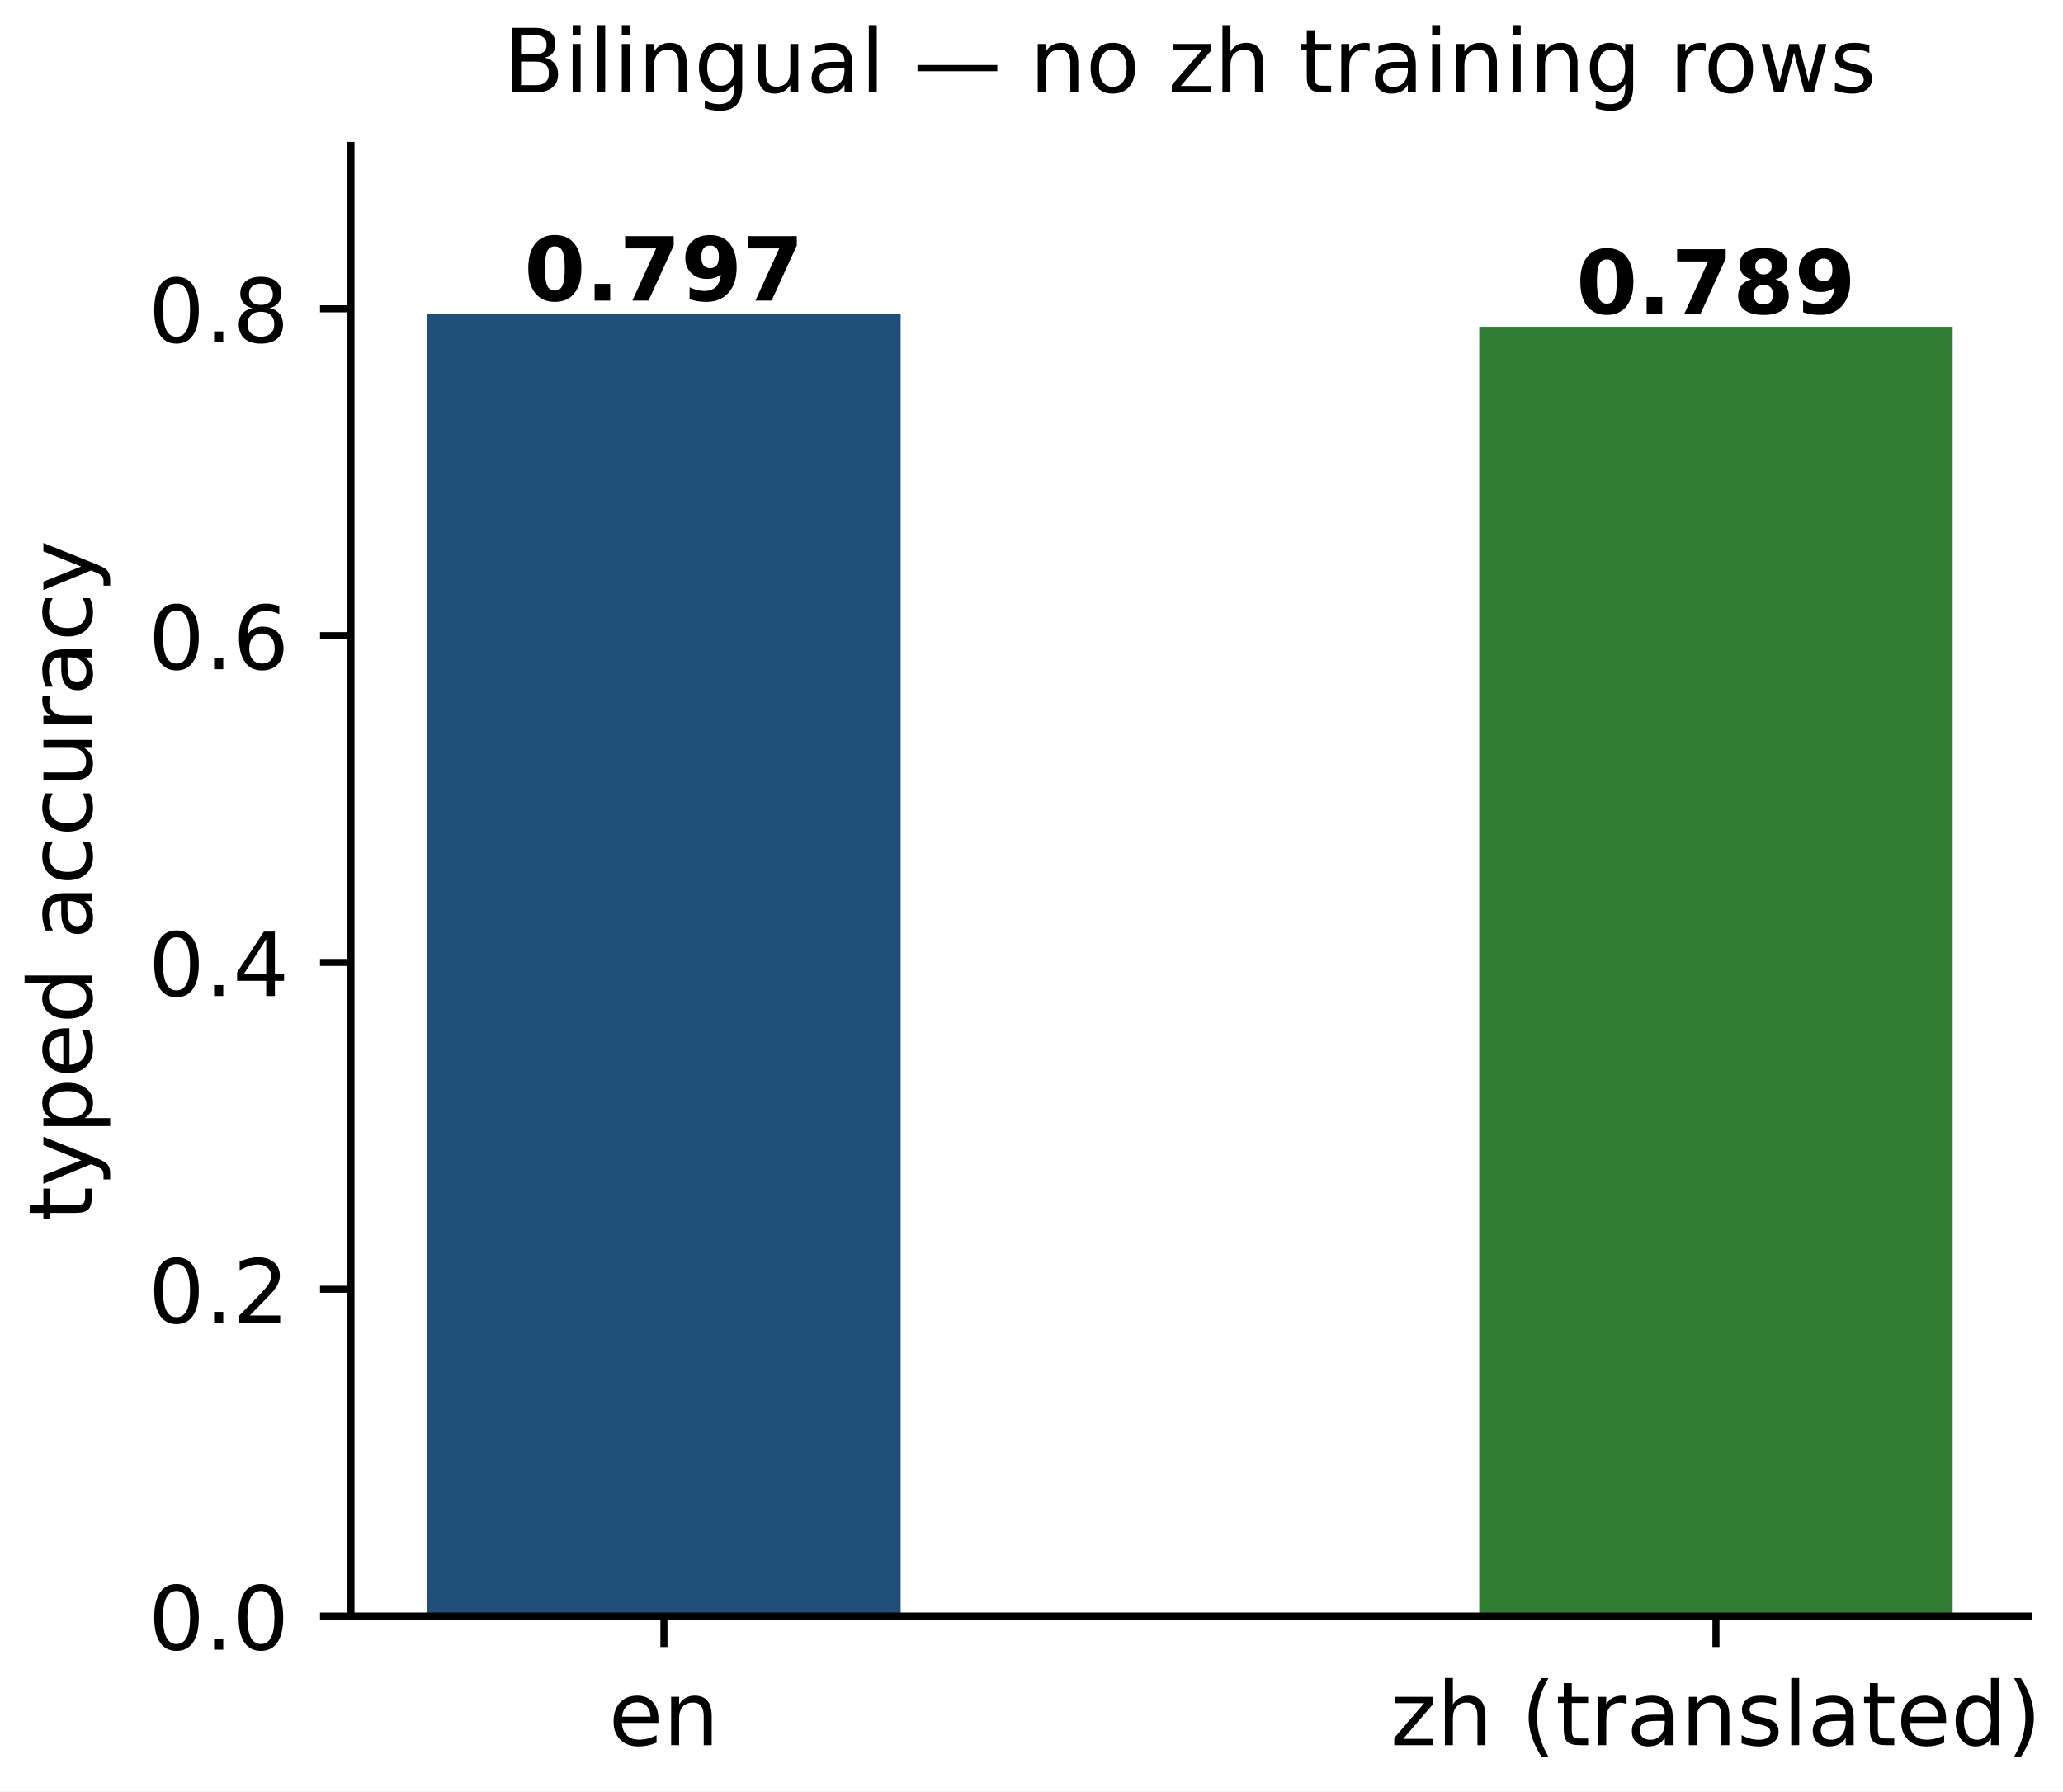
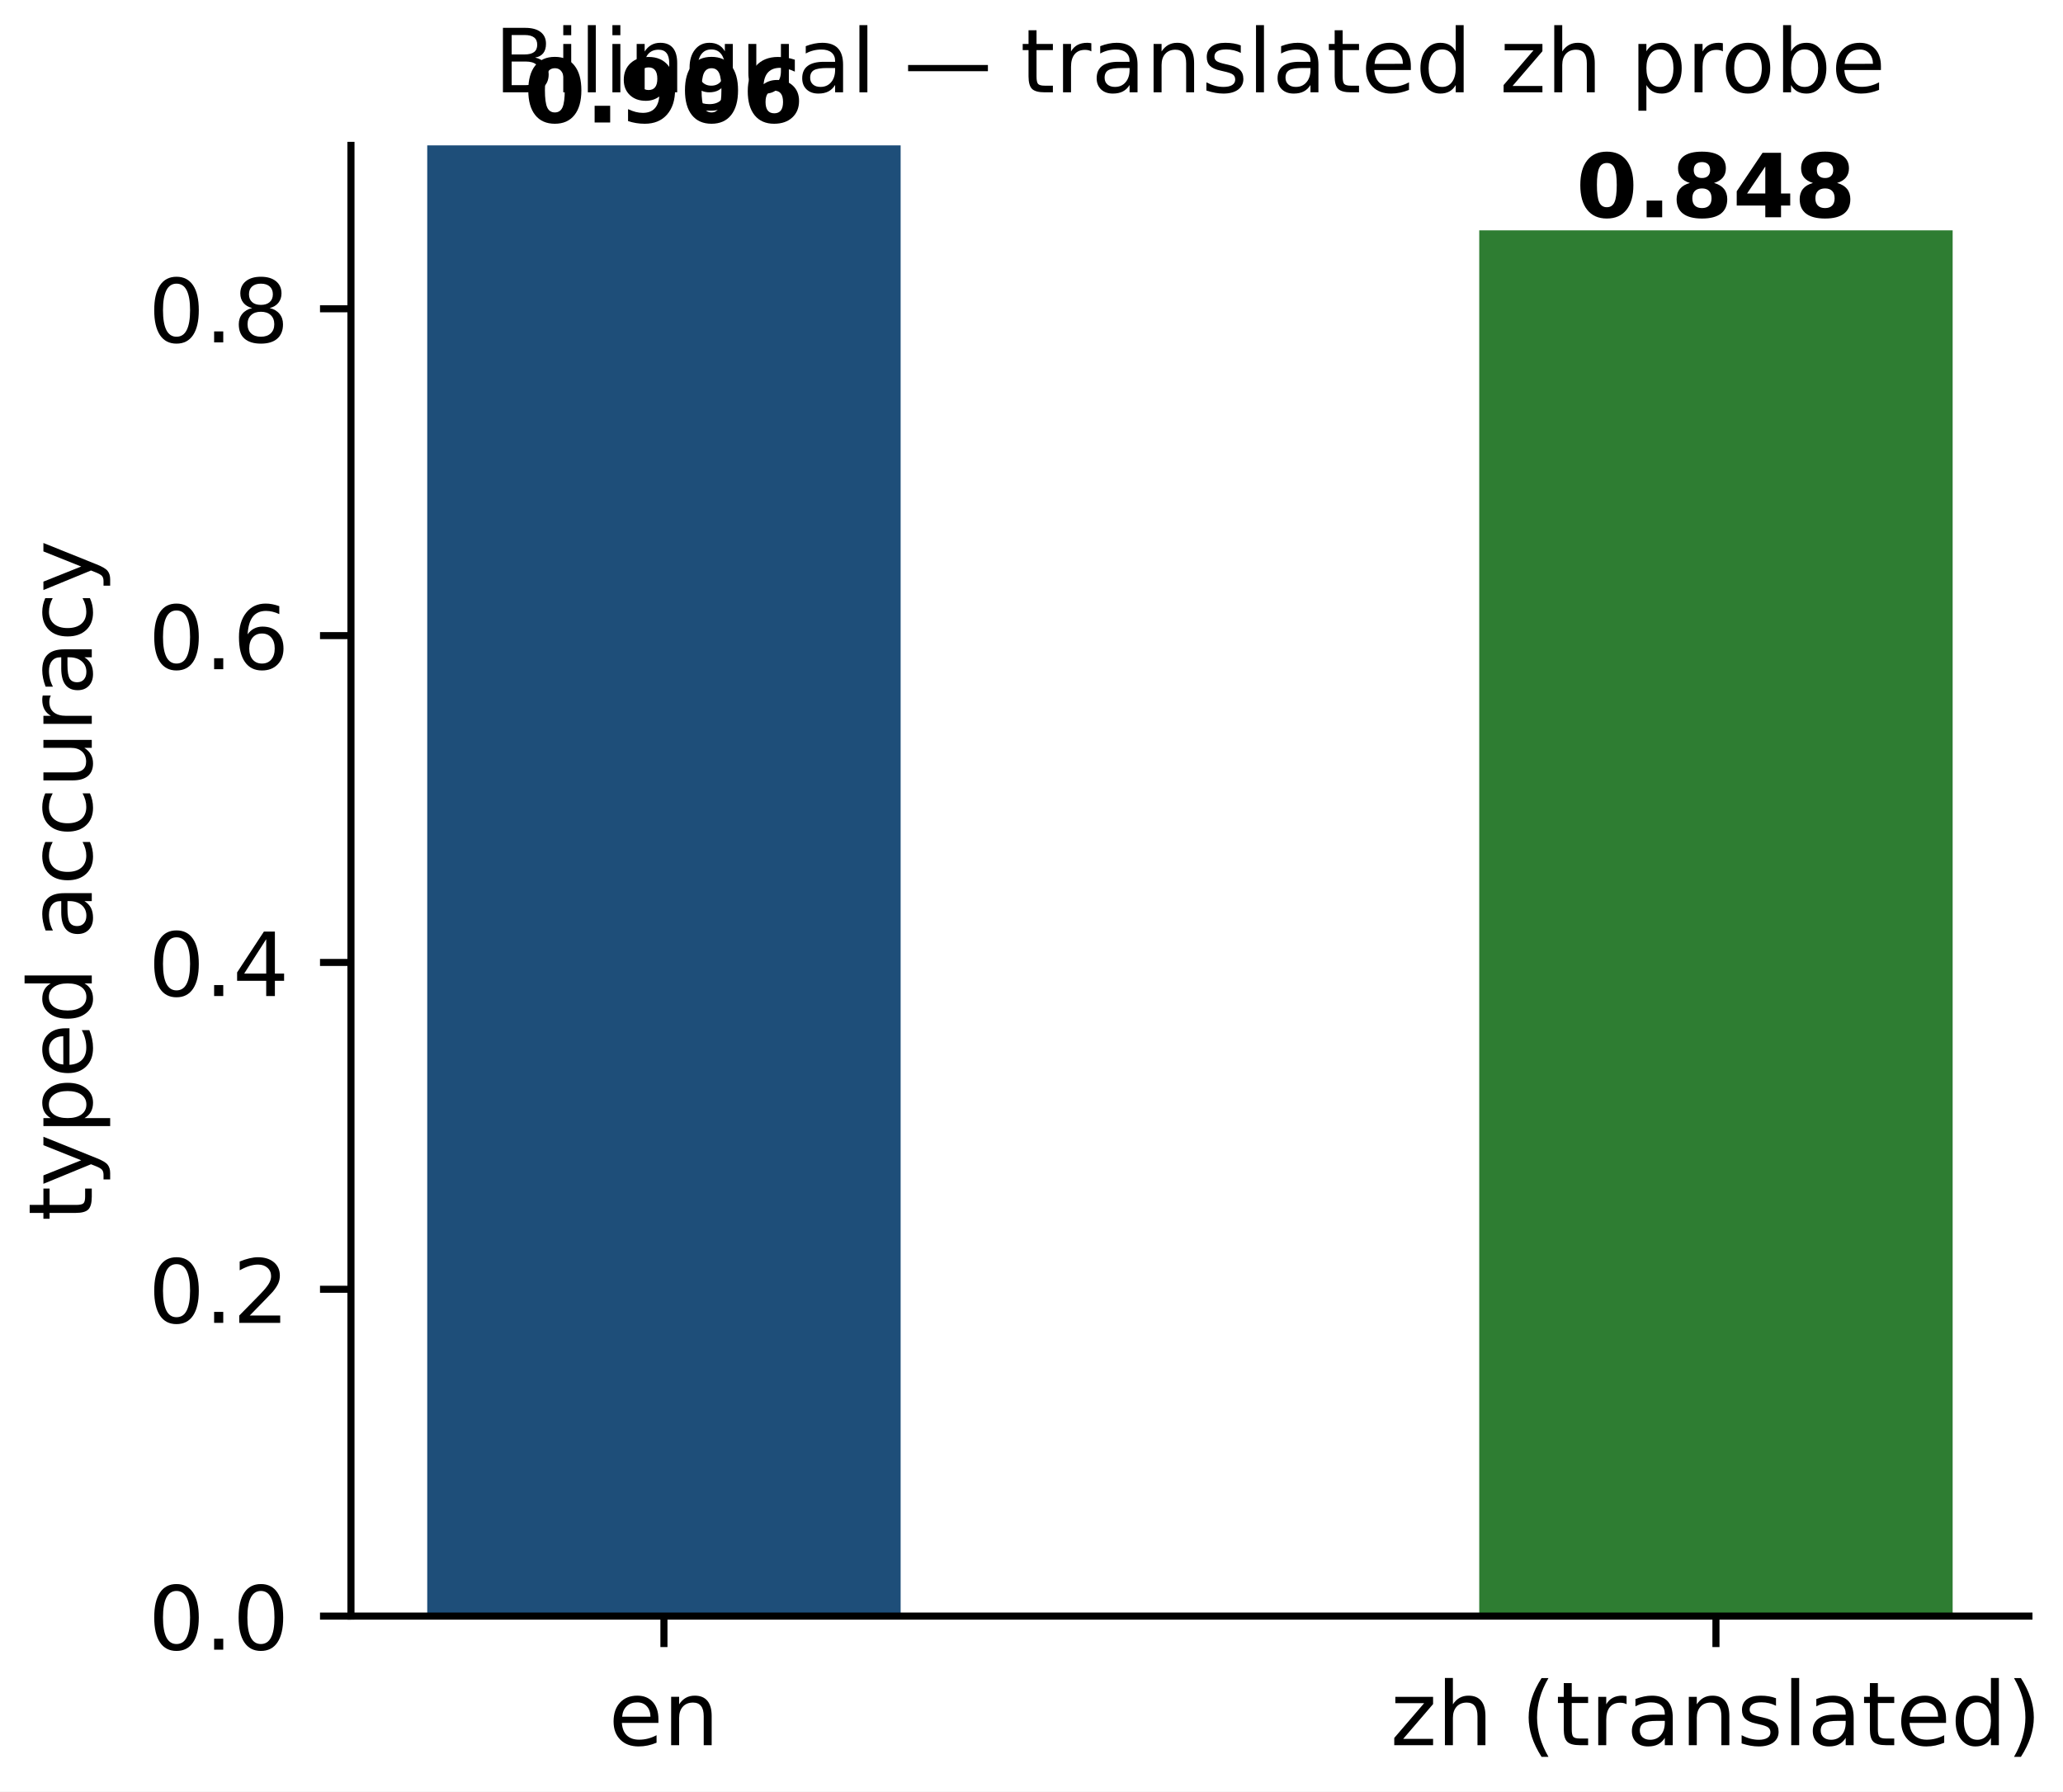
<svg xmlns="http://www.w3.org/2000/svg" xmlns:xlink="http://www.w3.org/1999/xlink" width="233.256pt" height="202.602pt" viewBox="0 0 233.256 202.602" version="1.1">
  <defs>
    <style type="text/css">*{stroke-linejoin: round; stroke-linecap: butt}</style>
  </defs>
  <g id="figure_1">
    <g id="patch_1">
      <path d="M 0 202.602  L 233.256 202.602  L 233.256 0  L 0 0  z " style="fill: #ffffff" />
    </g>
    <g id="axes_1">
      <g id="patch_2">
        <path d="M 39.682 182.76  L 229.402 182.76  L 229.402 16.44  L 39.682 16.44  z " style="fill: #ffffff" />
      </g>
      <g id="patch_3">
-         <path d="M 48.306 182.76  L 101.832 182.76  L 101.832 35.474  L 48.306 35.474  z " clip-path="url(#pb8503cced7)" style="fill: #1e4e79" />
+         <path d="M 48.306 182.76  L 101.832 182.76  L 101.832 15.331  L 48.306 15.331  z " clip-path="url(#pd6eaa322d5)" style="fill: #1e4e79" />
      </g>
      <g id="patch_4">
-         <path d="M 167.253 182.76  L 220.779 182.76  L 220.779 36.953  L 167.253 36.953  z " clip-path="url(#pb8503cced7)" style="fill: #2e7d32" />
+         <path d="M 167.253 182.76  L 220.779 182.76  L 220.779 26.05  L 167.253 26.05  z " clip-path="url(#pd6eaa322d5)" style="fill: #2e7d32" />
      </g>
      <g id="matplotlib.axis_1">
        <g id="xtick_1">
          <g id="line2d_1">
            <defs>
-               <path id="m93688945ed" d="M 0 0  L 0 3.5  " style="stroke: #000000; stroke-width: 0.8" />
+               <path id="md79e4ea0fd" d="M 0 0  L 0 3.5  " style="stroke: #000000; stroke-width: 0.8" />
            </defs>
            <g>
-               <use xlink:href="#m93688945ed" x="75.069" y="182.76" style="stroke: #000000; stroke-width: 0.8" />
+               <use xlink:href="#md79e4ea0fd" x="75.069" y="182.76" style="stroke: #000000; stroke-width: 0.8" />
            </g>
          </g>
          <g id="text_1">
            <g transform="translate(68.82368 197.3577) scale(0.1 -0.1)">
              <defs>
                <path id="DejaVuSans-48" d="M 3597 1894  L 3597 1613  L 953 1613  Q 991 1019 1311 708  Q 1631 397 2203 397  Q 2534 397 2845 478  Q 3156 559 3463 722  L 3463 178  Q 3153 47 2828 -22  Q 2503 -91 2169 -91  Q 1331 -91 842 396  Q 353 884 353 1716  Q 353 2575 817 3079  Q 1281 3584 2069 3584  Q 2775 3584 3186 3129  Q 3597 2675 3597 1894  z M 3022 2063  Q 3016 2534 2758 2815  Q 2500 3097 2075 3097  Q 1594 3097 1305 2825  Q 1016 2553 972 2059  L 3022 2063  z " transform="scale(0.015625)" />
                <path id="DejaVuSans-51" d="M 3513 2113  L 3513 0  L 2938 0  L 2938 2094  Q 2938 2591 2744 2837  Q 2550 3084 2163 3084  Q 1697 3084 1428 2787  Q 1159 2491 1159 1978  L 1159 0  L 581 0  L 581 3500  L 1159 3500  L 1159 2956  Q 1366 3272 1645 3428  Q 1925 3584 2291 3584  Q 2894 3584 3203 3211  Q 3513 2838 3513 2113  z " transform="scale(0.015625)" />
              </defs>
              <use xlink:href="#DejaVuSans-48" />
              <use xlink:href="#DejaVuSans-51" transform="translate(61.53125 0)" />
            </g>
          </g>
        </g>
        <g id="xtick_2">
          <g id="line2d_2">
            <g>
-               <use xlink:href="#m93688945ed" x="194.016" y="182.76" style="stroke: #000000; stroke-width: 0.8" />
+               <use xlink:href="#md79e4ea0fd" x="194.016" y="182.76" style="stroke: #000000; stroke-width: 0.8" />
            </g>
          </g>
          <g id="text_2">
            <g transform="translate(157.2149 197.3584) scale(0.1 -0.1)">
              <defs>
                <path id="DejaVuSans-5d" d="M 353 3500  L 3084 3500  L 3084 2975  L 922 459  L 3084 459  L 3084 0  L 275 0  L 275 525  L 2438 3041  L 353 3041  L 353 3500  z " transform="scale(0.015625)" />
                <path id="DejaVuSans-4b" d="M 3513 2113  L 3513 0  L 2938 0  L 2938 2094  Q 2938 2591 2744 2837  Q 2550 3084 2163 3084  Q 1697 3084 1428 2787  Q 1159 2491 1159 1978  L 1159 0  L 581 0  L 581 4863  L 1159 4863  L 1159 2956  Q 1366 3272 1645 3428  Q 1925 3584 2291 3584  Q 2894 3584 3203 3211  Q 3513 2838 3513 2113  z " transform="scale(0.015625)" />
                <path id="DejaVuSans-3" transform="scale(0.015625)" />
                <path id="DejaVuSans-b" d="M 1984 4856  Q 1566 4138 1362 3434  Q 1159 2731 1159 2009  Q 1159 1288 1364 580  Q 1569 -128 1984 -844  L 1484 -844  Q 1016 -109 783 600  Q 550 1309 550 2009  Q 550 2706 781 3412  Q 1013 4119 1484 4856  L 1984 4856  z " transform="scale(0.015625)" />
                <path id="DejaVuSans-57" d="M 1172 4494  L 1172 3500  L 2356 3500  L 2356 3053  L 1172 3053  L 1172 1153  Q 1172 725 1289 603  Q 1406 481 1766 481  L 2356 481  L 2356 0  L 1766 0  Q 1100 0 847 248  Q 594 497 594 1153  L 594 3053  L 172 3053  L 172 3500  L 594 3500  L 594 4494  L 1172 4494  z " transform="scale(0.015625)" />
                <path id="DejaVuSans-55" d="M 2631 2963  Q 2534 3019 2420 3045  Q 2306 3072 2169 3072  Q 1681 3072 1420 2755  Q 1159 2438 1159 1844  L 1159 0  L 581 0  L 581 3500  L 1159 3500  L 1159 2956  Q 1341 3275 1631 3429  Q 1922 3584 2338 3584  Q 2397 3584 2469 3576  Q 2541 3569 2628 3553  L 2631 2963  z " transform="scale(0.015625)" />
                <path id="DejaVuSans-44" d="M 2194 1759  Q 1497 1759 1228 1600  Q 959 1441 959 1056  Q 959 750 1161 570  Q 1363 391 1709 391  Q 2188 391 2477 730  Q 2766 1069 2766 1631  L 2766 1759  L 2194 1759  z M 3341 1997  L 3341 0  L 2766 0  L 2766 531  Q 2569 213 2275 61  Q 1981 -91 1556 -91  Q 1019 -91 701 211  Q 384 513 384 1019  Q 384 1609 779 1909  Q 1175 2209 1959 2209  L 2766 2209  L 2766 2266  Q 2766 2663 2505 2880  Q 2244 3097 1772 3097  Q 1472 3097 1187 3025  Q 903 2953 641 2809  L 641 3341  Q 956 3463 1253 3523  Q 1550 3584 1831 3584  Q 2591 3584 2966 3190  Q 3341 2797 3341 1997  z " transform="scale(0.015625)" />
                <path id="DejaVuSans-56" d="M 2834 3397  L 2834 2853  Q 2591 2978 2328 3040  Q 2066 3103 1784 3103  Q 1356 3103 1142 2972  Q 928 2841 928 2578  Q 928 2378 1081 2264  Q 1234 2150 1697 2047  L 1894 2003  Q 2506 1872 2764 1633  Q 3022 1394 3022 966  Q 3022 478 2636 193  Q 2250 -91 1575 -91  Q 1294 -91 989 -36  Q 684 19 347 128  L 347 722  Q 666 556 975 473  Q 1284 391 1588 391  Q 1994 391 2212 530  Q 2431 669 2431 922  Q 2431 1156 2273 1281  Q 2116 1406 1581 1522  L 1381 1569  Q 847 1681 609 1914  Q 372 2147 372 2553  Q 372 3047 722 3315  Q 1072 3584 1716 3584  Q 2034 3584 2315 3537  Q 2597 3491 2834 3397  z " transform="scale(0.015625)" />
                <path id="DejaVuSans-4f" d="M 603 4863  L 1178 4863  L 1178 0  L 603 0  L 603 4863  z " transform="scale(0.015625)" />
                <path id="DejaVuSans-47" d="M 2906 2969  L 2906 4863  L 3481 4863  L 3481 0  L 2906 0  L 2906 525  Q 2725 213 2448 61  Q 2172 -91 1784 -91  Q 1150 -91 751 415  Q 353 922 353 1747  Q 353 2572 751 3078  Q 1150 3584 1784 3584  Q 2172 3584 2448 3432  Q 2725 3281 2906 2969  z M 947 1747  Q 947 1113 1208 752  Q 1469 391 1925 391  Q 2381 391 2643 752  Q 2906 1113 2906 1747  Q 2906 2381 2643 2742  Q 2381 3103 1925 3103  Q 1469 3103 1208 2742  Q 947 2381 947 1747  z " transform="scale(0.015625)" />
                <path id="DejaVuSans-c" d="M 513 4856  L 1013 4856  Q 1481 4119 1714 3412  Q 1947 2706 1947 2009  Q 1947 1309 1714 600  Q 1481 -109 1013 -844  L 513 -844  Q 928 -128 1133 580  Q 1338 1288 1338 2009  Q 1338 2731 1133 3434  Q 928 4138 513 4856  z " transform="scale(0.015625)" />
              </defs>
              <use xlink:href="#DejaVuSans-5d" />
              <use xlink:href="#DejaVuSans-4b" transform="translate(52.48438 0)" />
              <use xlink:href="#DejaVuSans-3" transform="translate(115.8594 0)" />
              <use xlink:href="#DejaVuSans-b" transform="translate(147.6406 0)" />
              <use xlink:href="#DejaVuSans-57" transform="translate(186.6562 0)" />
              <use xlink:href="#DejaVuSans-55" transform="translate(225.8594 0)" />
              <use xlink:href="#DejaVuSans-44" transform="translate(266.9688 0)" />
              <use xlink:href="#DejaVuSans-51" transform="translate(328.25 0)" />
              <use xlink:href="#DejaVuSans-56" transform="translate(391.625 0)" />
              <use xlink:href="#DejaVuSans-4f" transform="translate(443.7188 0)" />
              <use xlink:href="#DejaVuSans-44" transform="translate(471.5 0)" />
              <use xlink:href="#DejaVuSans-57" transform="translate(532.7812 0)" />
              <use xlink:href="#DejaVuSans-48" transform="translate(571.9844 0)" />
              <use xlink:href="#DejaVuSans-47" transform="translate(633.5156 0)" />
              <use xlink:href="#DejaVuSans-c" transform="translate(697 0)" />
            </g>
          </g>
        </g>
      </g>
      <g id="matplotlib.axis_2">
        <g id="ytick_1">
          <g id="line2d_3">
            <defs>
-               <path id="maa7c49032c" d="M 0 0  L -3.5 0  " style="stroke: #000000; stroke-width: 0.8" />
+               <path id="m7aa6b92f12" d="M 0 0  L -3.5 0  " style="stroke: #000000; stroke-width: 0.8" />
            </defs>
            <g>
-               <use xlink:href="#maa7c49032c" x="39.682" y="182.76" style="stroke: #000000; stroke-width: 0.8" />
+               <use xlink:href="#m7aa6b92f12" x="39.682" y="182.76" style="stroke: #000000; stroke-width: 0.8" />
            </g>
          </g>
          <g id="text_3">
            <g transform="translate(16.77922 186.5588) scale(0.1 -0.1)">
              <defs>
                <path id="DejaVuSans-13" d="M 2034 4250  Q 1547 4250 1301 3770  Q 1056 3291 1056 2328  Q 1056 1369 1301 889  Q 1547 409 2034 409  Q 2525 409 2770 889  Q 3016 1369 3016 2328  Q 3016 3291 2770 3770  Q 2525 4250 2034 4250  z M 2034 4750  Q 2819 4750 3233 4129  Q 3647 3509 3647 2328  Q 3647 1150 3233 529  Q 2819 -91 2034 -91  Q 1250 -91 836 529  Q 422 1150 422 2328  Q 422 3509 836 4129  Q 1250 4750 2034 4750  z " transform="scale(0.015625)" />
                <path id="DejaVuSans-11" d="M 684 794  L 1344 794  L 1344 0  L 684 0  L 684 794  z " transform="scale(0.015625)" />
              </defs>
              <use xlink:href="#DejaVuSans-13" />
              <use xlink:href="#DejaVuSans-11" transform="translate(63.625 0)" />
              <use xlink:href="#DejaVuSans-13" transform="translate(95.40625 0)" />
            </g>
          </g>
        </g>
        <g id="ytick_2">
          <g id="line2d_4">
            <g>
-               <use xlink:href="#maa7c49032c" x="39.682" y="145.8" style="stroke: #000000; stroke-width: 0.8" />
+               <use xlink:href="#m7aa6b92f12" x="39.682" y="145.8" style="stroke: #000000; stroke-width: 0.8" />
            </g>
          </g>
          <g id="text_4">
            <g transform="translate(16.77922 149.5988) scale(0.1 -0.1)">
              <defs>
                <path id="DejaVuSans-15" d="M 1228 531  L 3431 531  L 3431 0  L 469 0  L 469 531  Q 828 903 1448 1529  Q 2069 2156 2228 2338  Q 2531 2678 2651 2914  Q 2772 3150 2772 3378  Q 2772 3750 2511 3984  Q 2250 4219 1831 4219  Q 1534 4219 1204 4116  Q 875 4013 500 3803  L 500 4441  Q 881 4594 1212 4672  Q 1544 4750 1819 4750  Q 2544 4750 2975 4387  Q 3406 4025 3406 3419  Q 3406 3131 3298 2873  Q 3191 2616 2906 2266  Q 2828 2175 2409 1742  Q 1991 1309 1228 531  z " transform="scale(0.015625)" />
              </defs>
              <use xlink:href="#DejaVuSans-13" />
              <use xlink:href="#DejaVuSans-11" transform="translate(63.625 0)" />
              <use xlink:href="#DejaVuSans-15" transform="translate(95.40625 0)" />
            </g>
          </g>
        </g>
        <g id="ytick_3">
          <g id="line2d_5">
            <g>
-               <use xlink:href="#maa7c49032c" x="39.682" y="108.84" style="stroke: #000000; stroke-width: 0.8" />
+               <use xlink:href="#m7aa6b92f12" x="39.682" y="108.84" style="stroke: #000000; stroke-width: 0.8" />
            </g>
          </g>
          <g id="text_5">
            <g transform="translate(16.77922 112.6388) scale(0.1 -0.1)">
              <defs>
                <path id="DejaVuSans-17" d="M 2419 4116  L 825 1625  L 2419 1625  L 2419 4116  z M 2253 4666  L 3047 4666  L 3047 1625  L 3713 1625  L 3713 1100  L 3047 1100  L 3047 0  L 2419 0  L 2419 1100  L 313 1100  L 313 1709  L 2253 4666  z " transform="scale(0.015625)" />
              </defs>
              <use xlink:href="#DejaVuSans-13" />
              <use xlink:href="#DejaVuSans-11" transform="translate(63.625 0)" />
              <use xlink:href="#DejaVuSans-17" transform="translate(95.40625 0)" />
            </g>
          </g>
        </g>
        <g id="ytick_4">
          <g id="line2d_6">
            <g>
-               <use xlink:href="#maa7c49032c" x="39.682" y="71.88" style="stroke: #000000; stroke-width: 0.8" />
+               <use xlink:href="#m7aa6b92f12" x="39.682" y="71.88" style="stroke: #000000; stroke-width: 0.8" />
            </g>
          </g>
          <g id="text_6">
            <g transform="translate(16.77922 75.67883) scale(0.1 -0.1)">
              <defs>
                <path id="DejaVuSans-19" d="M 2113 2584  Q 1688 2584 1439 2293  Q 1191 2003 1191 1497  Q 1191 994 1439 701  Q 1688 409 2113 409  Q 2538 409 2786 701  Q 3034 994 3034 1497  Q 3034 2003 2786 2293  Q 2538 2584 2113 2584  z M 3366 4563  L 3366 3988  Q 3128 4100 2886 4159  Q 2644 4219 2406 4219  Q 1781 4219 1451 3797  Q 1122 3375 1075 2522  Q 1259 2794 1537 2939  Q 1816 3084 2150 3084  Q 2853 3084 3261 2657  Q 3669 2231 3669 1497  Q 3669 778 3244 343  Q 2819 -91 2113 -91  Q 1303 -91 875 529  Q 447 1150 447 2328  Q 447 3434 972 4092  Q 1497 4750 2381 4750  Q 2619 4750 2861 4703  Q 3103 4656 3366 4563  z " transform="scale(0.015625)" />
              </defs>
              <use xlink:href="#DejaVuSans-13" />
              <use xlink:href="#DejaVuSans-11" transform="translate(63.625 0)" />
              <use xlink:href="#DejaVuSans-19" transform="translate(95.40625 0)" />
            </g>
          </g>
        </g>
        <g id="ytick_5">
          <g id="line2d_7">
            <g>
-               <use xlink:href="#maa7c49032c" x="39.682" y="34.92" style="stroke: #000000; stroke-width: 0.8" />
+               <use xlink:href="#m7aa6b92f12" x="39.682" y="34.92" style="stroke: #000000; stroke-width: 0.8" />
            </g>
          </g>
          <g id="text_7">
            <g transform="translate(16.77922 38.71883) scale(0.1 -0.1)">
              <defs>
                <path id="DejaVuSans-1b" d="M 2034 2216  Q 1584 2216 1326 1975  Q 1069 1734 1069 1313  Q 1069 891 1326 650  Q 1584 409 2034 409  Q 2484 409 2743 651  Q 3003 894 3003 1313  Q 3003 1734 2745 1975  Q 2488 2216 2034 2216  z M 1403 2484  Q 997 2584 770 2862  Q 544 3141 544 3541  Q 544 4100 942 4425  Q 1341 4750 2034 4750  Q 2731 4750 3128 4425  Q 3525 4100 3525 3541  Q 3525 3141 3298 2862  Q 3072 2584 2669 2484  Q 3125 2378 3379 2068  Q 3634 1759 3634 1313  Q 3634 634 3220 271  Q 2806 -91 2034 -91  Q 1263 -91 848 271  Q 434 634 434 1313  Q 434 1759 690 2068  Q 947 2378 1403 2484  z M 1172 3481  Q 1172 3119 1398 2916  Q 1625 2713 2034 2713  Q 2441 2713 2670 2916  Q 2900 3119 2900 3481  Q 2900 3844 2670 4047  Q 2441 4250 2034 4250  Q 1625 4250 1398 4047  Q 1172 3844 1172 3481  z " transform="scale(0.015625)" />
              </defs>
              <use xlink:href="#DejaVuSans-13" />
              <use xlink:href="#DejaVuSans-11" transform="translate(63.625 0)" />
              <use xlink:href="#DejaVuSans-1b" transform="translate(95.40625 0)" />
            </g>
          </g>
        </g>
        <g id="text_8">
          <g transform="translate(10.37688 138.093) rotate(-90) scale(0.1 -0.1)">
            <defs>
              <path id="DejaVuSans-5c" d="M 2059 -325  Q 1816 -950 1584 -1140  Q 1353 -1331 966 -1331  L 506 -1331  L 506 -850  L 844 -850  Q 1081 -850 1212 -737  Q 1344 -625 1503 -206  L 1606 56  L 191 3500  L 800 3500  L 1894 763  L 2988 3500  L 3597 3500  L 2059 -325  z " transform="scale(0.015625)" />
              <path id="DejaVuSans-53" d="M 1159 525  L 1159 -1331  L 581 -1331  L 581 3500  L 1159 3500  L 1159 2969  Q 1341 3281 1617 3432  Q 1894 3584 2278 3584  Q 2916 3584 3314 3078  Q 3713 2572 3713 1747  Q 3713 922 3314 415  Q 2916 -91 2278 -91  Q 1894 -91 1617 61  Q 1341 213 1159 525  z M 3116 1747  Q 3116 2381 2855 2742  Q 2594 3103 2138 3103  Q 1681 3103 1420 2742  Q 1159 2381 1159 1747  Q 1159 1113 1420 752  Q 1681 391 2138 391  Q 2594 391 2855 752  Q 3116 1113 3116 1747  z " transform="scale(0.015625)" />
              <path id="DejaVuSans-46" d="M 3122 3366  L 3122 2828  Q 2878 2963 2633 3030  Q 2388 3097 2138 3097  Q 1578 3097 1268 2742  Q 959 2388 959 1747  Q 959 1106 1268 751  Q 1578 397 2138 397  Q 2388 397 2633 464  Q 2878 531 3122 666  L 3122 134  Q 2881 22 2623 -34  Q 2366 -91 2075 -91  Q 1284 -91 818 406  Q 353 903 353 1747  Q 353 2603 823 3093  Q 1294 3584 2113 3584  Q 2378 3584 2631 3529  Q 2884 3475 3122 3366  z " transform="scale(0.015625)" />
              <path id="DejaVuSans-58" d="M 544 1381  L 544 3500  L 1119 3500  L 1119 1403  Q 1119 906 1312 657  Q 1506 409 1894 409  Q 2359 409 2629 706  Q 2900 1003 2900 1516  L 2900 3500  L 3475 3500  L 3475 0  L 2900 0  L 2900 538  Q 2691 219 2414 64  Q 2138 -91 1772 -91  Q 1169 -91 856 284  Q 544 659 544 1381  z M 1991 3584  L 1991 3584  z " transform="scale(0.015625)" />
            </defs>
            <use xlink:href="#DejaVuSans-57" />
            <use xlink:href="#DejaVuSans-5c" transform="translate(39.20312 0)" />
            <use xlink:href="#DejaVuSans-53" transform="translate(98.39062 0)" />
            <use xlink:href="#DejaVuSans-48" transform="translate(161.875 0)" />
            <use xlink:href="#DejaVuSans-47" transform="translate(223.4062 0)" />
            <use xlink:href="#DejaVuSans-3" transform="translate(286.8906 0)" />
            <use xlink:href="#DejaVuSans-44" transform="translate(318.6719 0)" />
            <use xlink:href="#DejaVuSans-46" transform="translate(379.9531 0)" />
            <use xlink:href="#DejaVuSans-46" transform="translate(434.9375 0)" />
            <use xlink:href="#DejaVuSans-58" transform="translate(489.9219 0)" />
            <use xlink:href="#DejaVuSans-55" transform="translate(553.2969 0)" />
            <use xlink:href="#DejaVuSans-44" transform="translate(594.4062 0)" />
            <use xlink:href="#DejaVuSans-46" transform="translate(655.6875 0)" />
            <use xlink:href="#DejaVuSans-5c" transform="translate(710.6719 0)" />
          </g>
        </g>
      </g>
      <g id="patch_5">
        <path d="M 39.682 182.76  L 39.682 16.44  " style="fill: none; stroke: #000000; stroke-width: 0.8; stroke-linejoin: miter; stroke-linecap: square" />
      </g>
      <g id="patch_6">
        <path d="M 39.682 182.76  L 229.402 182.76  " style="fill: none; stroke: #000000; stroke-width: 0.8; stroke-linejoin: miter; stroke-linecap: square" />
      </g>
      <g id="text_9">
-         <g transform="translate(59.25415 33.996) scale(0.1 -0.1)">
+         <g transform="translate(59.25415 13.8528) scale(0.1 -0.1)">
          <defs>
            <path id="DejaVuSans-Bold-13" d="M 2944 2338  Q 2944 3213 2780 3570  Q 2616 3928 2228 3928  Q 1841 3928 1675 3570  Q 1509 3213 1509 2338  Q 1509 1453 1675 1090  Q 1841 728 2228 728  Q 2613 728 2778 1090  Q 2944 1453 2944 2338  z M 4147 2328  Q 4147 1169 3647 539  Q 3147 -91 2228 -91  Q 1306 -91 806 539  Q 306 1169 306 2328  Q 306 3491 806 4120  Q 1306 4750 2228 4750  Q 3147 4750 3647 4120  Q 4147 3491 4147 2328  z " transform="scale(0.015625)" />
            <path id="DejaVuSans-Bold-11" d="M 653 1209  L 1778 1209  L 1778 0  L 653 0  L 653 1209  z " transform="scale(0.015625)" />
-             <path id="DejaVuSans-Bold-1a" d="M 428 4666  L 3944 4666  L 3944 3988  L 2125 0  L 953 0  L 2675 3781  L 428 3781  L 428 4666  z " transform="scale(0.015625)" />
            <path id="DejaVuSans-Bold-1c" d="M 641 103  L 641 966  Q 928 831 1190 764  Q 1453 697 1709 697  Q 2247 697 2547 995  Q 2847 1294 2900 1881  Q 2688 1725 2447 1647  Q 2206 1569 1925 1569  Q 1209 1569 770 1986  Q 331 2403 331 3084  Q 331 3838 820 4291  Q 1309 4744 2131 4744  Q 3044 4744 3544 4128  Q 4044 3513 4044 2388  Q 4044 1231 3459 570  Q 2875 -91 1856 -91  Q 1528 -91 1228 -42  Q 928 6 641 103  z M 2125 2350  Q 2441 2350 2600 2554  Q 2759 2759 2759 3169  Q 2759 3575 2600 3781  Q 2441 3988 2125 3988  Q 1809 3988 1650 3781  Q 1491 3575 1491 3169  Q 1491 2759 1650 2554  Q 1809 2350 2125 2350  z " transform="scale(0.015625)" />
+             <path id="DejaVuSans-Bold-19" d="M 2316 2303  Q 2000 2303 1842 2098  Q 1684 1894 1684 1484  Q 1684 1075 1842 870  Q 2000 666 2316 666  Q 2634 666 2792 870  Q 2950 1075 2950 1484  Q 2950 1894 2792 2098  Q 2634 2303 2316 2303  z M 3803 4544  L 3803 3681  Q 3506 3822 3243 3889  Q 2981 3956 2731 3956  Q 2194 3956 1894 3657  Q 1594 3359 1544 2772  Q 1750 2925 1990 3001  Q 2231 3078 2516 3078  Q 3231 3078 3670 2659  Q 4109 2241 4109 1563  Q 4109 813 3618 361  Q 3128 -91 2303 -91  Q 1394 -91 895 523  Q 397 1138 397 2266  Q 397 3422 980 4083  Q 1563 4744 2578 4744  Q 2900 4744 3203 4694  Q 3506 4644 3803 4544  z " transform="scale(0.015625)" />
          </defs>
          <use xlink:href="#DejaVuSans-Bold-13" />
          <use xlink:href="#DejaVuSans-Bold-11" transform="translate(69.57812 0)" />
-           <use xlink:href="#DejaVuSans-Bold-1a" transform="translate(107.5625 0)" />
-           <use xlink:href="#DejaVuSans-Bold-1c" transform="translate(177.1406 0)" />
-           <use xlink:href="#DejaVuSans-Bold-1a" transform="translate(246.7188 0)" />
+           <use xlink:href="#DejaVuSans-Bold-1c" transform="translate(107.5625 0)" />
+           <use xlink:href="#DejaVuSans-Bold-13" transform="translate(177.1406 0)" />
+           <use xlink:href="#DejaVuSans-Bold-19" transform="translate(246.7188 0)" />
        </g>
      </g>
      <g id="text_10">
-         <g transform="translate(178.2009 35.4744) scale(0.1 -0.1)">
+         <g transform="translate(178.2009 24.5712) scale(0.1 -0.1)">
          <defs>
            <path id="DejaVuSans-Bold-1b" d="M 2228 2088  Q 1891 2088 1709 1903  Q 1528 1719 1528 1375  Q 1528 1031 1709 848  Q 1891 666 2228 666  Q 2563 666 2741 848  Q 2919 1031 2919 1375  Q 2919 1722 2741 1905  Q 2563 2088 2228 2088  z M 1350 2484  Q 925 2613 709 2878  Q 494 3144 494 3541  Q 494 4131 934 4440  Q 1375 4750 2228 4750  Q 3075 4750 3515 4442  Q 3956 4134 3956 3541  Q 3956 3144 3739 2878  Q 3522 2613 3097 2484  Q 3572 2353 3814 2058  Q 4056 1763 4056 1313  Q 4056 619 3595 264  Q 3134 -91 2228 -91  Q 1319 -91 855 264  Q 391 619 391 1313  Q 391 1763 633 2058  Q 875 2353 1350 2484  z M 1631 3419  Q 1631 3141 1786 2991  Q 1941 2841 2228 2841  Q 2509 2841 2662 2991  Q 2816 3141 2816 3419  Q 2816 3697 2662 3845  Q 2509 3994 2228 3994  Q 1941 3994 1786 3844  Q 1631 3694 1631 3419  z " transform="scale(0.015625)" />
+             <path id="DejaVuSans-Bold-17" d="M 2356 3675  L 1038 1722  L 2356 1722  L 2356 3675  z M 2156 4666  L 3494 4666  L 3494 1722  L 4159 1722  L 4159 850  L 3494 850  L 3494 0  L 2356 0  L 2356 850  L 288 850  L 288 1881  L 2156 4666  z " transform="scale(0.015625)" />
          </defs>
          <use xlink:href="#DejaVuSans-Bold-13" />
          <use xlink:href="#DejaVuSans-Bold-11" transform="translate(69.57812 0)" />
-           <use xlink:href="#DejaVuSans-Bold-1a" transform="translate(107.5625 0)" />
-           <use xlink:href="#DejaVuSans-Bold-1b" transform="translate(177.1406 0)" />
-           <use xlink:href="#DejaVuSans-Bold-1c" transform="translate(246.7188 0)" />
+           <use xlink:href="#DejaVuSans-Bold-1b" transform="translate(107.5625 0)" />
+           <use xlink:href="#DejaVuSans-Bold-17" transform="translate(177.1406 0)" />
+           <use xlink:href="#DejaVuSans-Bold-1b" transform="translate(246.7188 0)" />
        </g>
      </g>
      <g id="text_11">
-         <g transform="translate(56.94547 10.44) scale(0.1 -0.1)">
+         <g transform="translate(55.88375 10.44) scale(0.1 -0.1)">
          <defs>
            <path id="DejaVuSans-25" d="M 1259 2228  L 1259 519  L 2272 519  Q 2781 519 3026 730  Q 3272 941 3272 1375  Q 3272 1813 3026 2020  Q 2781 2228 2272 2228  L 1259 2228  z M 1259 4147  L 1259 2741  L 2194 2741  Q 2656 2741 2882 2914  Q 3109 3088 3109 3444  Q 3109 3797 2882 3972  Q 2656 4147 2194 4147  L 1259 4147  z M 628 4666  L 2241 4666  Q 2963 4666 3353 4366  Q 3744 4066 3744 3513  Q 3744 3084 3544 2831  Q 3344 2578 2956 2516  Q 3422 2416 3680 2098  Q 3938 1781 3938 1306  Q 3938 681 3513 340  Q 3088 0 2303 0  L 628 0  L 628 4666  z " transform="scale(0.015625)" />
            <path id="DejaVuSans-4c" d="M 603 3500  L 1178 3500  L 1178 0  L 603 0  L 603 3500  z M 603 4863  L 1178 4863  L 1178 4134  L 603 4134  L 603 4863  z " transform="scale(0.015625)" />
            <path id="DejaVuSans-4a" d="M 2906 1791  Q 2906 2416 2648 2759  Q 2391 3103 1925 3103  Q 1463 3103 1205 2759  Q 947 2416 947 1791  Q 947 1169 1205 825  Q 1463 481 1925 481  Q 2391 481 2648 825  Q 2906 1169 2906 1791  z M 3481 434  Q 3481 -459 3084 -895  Q 2688 -1331 1869 -1331  Q 1566 -1331 1297 -1286  Q 1028 -1241 775 -1147  L 775 -588  Q 1028 -725 1275 -790  Q 1522 -856 1778 -856  Q 2344 -856 2625 -561  Q 2906 -266 2906 331  L 2906 616  Q 2728 306 2450 153  Q 2172 0 1784 0  Q 1141 0 747 490  Q 353 981 353 1791  Q 353 2603 747 3093  Q 1141 3584 1784 3584  Q 2172 3584 2450 3431  Q 2728 3278 2906 2969  L 2906 3500  L 3481 3500  L 3481 434  z " transform="scale(0.015625)" />
            <path id="DejaVuSans-af6" d="M 313 1978  L 6088 1978  L 6088 1528  L 313 1528  L 313 1978  z " transform="scale(0.015625)" />
            <path id="DejaVuSans-52" d="M 1959 3097  Q 1497 3097 1228 2736  Q 959 2375 959 1747  Q 959 1119 1226 758  Q 1494 397 1959 397  Q 2419 397 2687 759  Q 2956 1122 2956 1747  Q 2956 2369 2687 2733  Q 2419 3097 1959 3097  z M 1959 3584  Q 2709 3584 3137 3096  Q 3566 2609 3566 1747  Q 3566 888 3137 398  Q 2709 -91 1959 -91  Q 1206 -91 779 398  Q 353 888 353 1747  Q 353 2609 779 3096  Q 1206 3584 1959 3584  z " transform="scale(0.015625)" />
-             <path id="DejaVuSans-5a" d="M 269 3500  L 844 3500  L 1563 769  L 2278 3500  L 2956 3500  L 3675 769  L 4391 3500  L 4966 3500  L 4050 0  L 3372 0  L 2619 2869  L 1863 0  L 1184 0  L 269 3500  z " transform="scale(0.015625)" />
+             <path id="DejaVuSans-45" d="M 3116 1747  Q 3116 2381 2855 2742  Q 2594 3103 2138 3103  Q 1681 3103 1420 2742  Q 1159 2381 1159 1747  Q 1159 1113 1420 752  Q 1681 391 2138 391  Q 2594 391 2855 752  Q 3116 1113 3116 1747  z M 1159 2969  Q 1341 3281 1617 3432  Q 1894 3584 2278 3584  Q 2916 3584 3314 3078  Q 3713 2572 3713 1747  Q 3713 922 3314 415  Q 2916 -91 2278 -91  Q 1894 -91 1617 61  Q 1341 213 1159 525  L 1159 0  L 581 0  L 581 4863  L 1159 4863  L 1159 2969  z " transform="scale(0.015625)" />
          </defs>
          <use xlink:href="#DejaVuSans-25" />
          <use xlink:href="#DejaVuSans-4c" transform="translate(68.60938 0)" />
          <use xlink:href="#DejaVuSans-4f" transform="translate(96.39062 0)" />
          <use xlink:href="#DejaVuSans-4c" transform="translate(124.1719 0)" />
          <use xlink:href="#DejaVuSans-51" transform="translate(151.9531 0)" />
          <use xlink:href="#DejaVuSans-4a" transform="translate(215.3281 0)" />
          <use xlink:href="#DejaVuSans-58" transform="translate(278.8125 0)" />
          <use xlink:href="#DejaVuSans-44" transform="translate(342.1875 0)" />
          <use xlink:href="#DejaVuSans-4f" transform="translate(403.4688 0)" />
          <use xlink:href="#DejaVuSans-3" transform="translate(431.25 0)" />
          <use xlink:href="#DejaVuSans-af6" transform="translate(463.0312 0)" />
          <use xlink:href="#DejaVuSans-3" transform="translate(563.0312 0)" />
-           <use xlink:href="#DejaVuSans-51" transform="translate(594.8125 0)" />
-           <use xlink:href="#DejaVuSans-52" transform="translate(658.1875 0)" />
-           <use xlink:href="#DejaVuSans-3" transform="translate(719.375 0)" />
-           <use xlink:href="#DejaVuSans-5d" transform="translate(751.1562 0)" />
-           <use xlink:href="#DejaVuSans-4b" transform="translate(803.6406 0)" />
-           <use xlink:href="#DejaVuSans-3" transform="translate(867.0156 0)" />
-           <use xlink:href="#DejaVuSans-57" transform="translate(898.7969 0)" />
-           <use xlink:href="#DejaVuSans-55" transform="translate(938 0)" />
-           <use xlink:href="#DejaVuSans-44" transform="translate(979.1094 0)" />
-           <use xlink:href="#DejaVuSans-4c" transform="translate(1040.391 0)" />
-           <use xlink:href="#DejaVuSans-51" transform="translate(1068.172 0)" />
-           <use xlink:href="#DejaVuSans-4c" transform="translate(1131.547 0)" />
-           <use xlink:href="#DejaVuSans-51" transform="translate(1159.328 0)" />
-           <use xlink:href="#DejaVuSans-4a" transform="translate(1222.703 0)" />
-           <use xlink:href="#DejaVuSans-3" transform="translate(1286.188 0)" />
-           <use xlink:href="#DejaVuSans-55" transform="translate(1317.969 0)" />
-           <use xlink:href="#DejaVuSans-52" transform="translate(1356.875 0)" />
-           <use xlink:href="#DejaVuSans-5a" transform="translate(1418.062 0)" />
-           <use xlink:href="#DejaVuSans-56" transform="translate(1499.844 0)" />
+           <use xlink:href="#DejaVuSans-57" transform="translate(594.8125 0)" />
+           <use xlink:href="#DejaVuSans-55" transform="translate(634.0156 0)" />
+           <use xlink:href="#DejaVuSans-44" transform="translate(675.125 0)" />
+           <use xlink:href="#DejaVuSans-51" transform="translate(736.4062 0)" />
+           <use xlink:href="#DejaVuSans-56" transform="translate(799.7812 0)" />
+           <use xlink:href="#DejaVuSans-4f" transform="translate(851.875 0)" />
+           <use xlink:href="#DejaVuSans-44" transform="translate(879.6562 0)" />
+           <use xlink:href="#DejaVuSans-57" transform="translate(940.9375 0)" />
+           <use xlink:href="#DejaVuSans-48" transform="translate(980.1406 0)" />
+           <use xlink:href="#DejaVuSans-47" transform="translate(1041.672 0)" />
+           <use xlink:href="#DejaVuSans-3" transform="translate(1105.156 0)" />
+           <use xlink:href="#DejaVuSans-5d" transform="translate(1136.938 0)" />
+           <use xlink:href="#DejaVuSans-4b" transform="translate(1189.422 0)" />
+           <use xlink:href="#DejaVuSans-3" transform="translate(1252.797 0)" />
+           <use xlink:href="#DejaVuSans-53" transform="translate(1284.578 0)" />
+           <use xlink:href="#DejaVuSans-55" transform="translate(1348.062 0)" />
+           <use xlink:href="#DejaVuSans-52" transform="translate(1386.969 0)" />
+           <use xlink:href="#DejaVuSans-45" transform="translate(1448.156 0)" />
+           <use xlink:href="#DejaVuSans-48" transform="translate(1511.641 0)" />
        </g>
      </g>
    </g>
  </g>
  <defs>
-     <clipPath id="pb8503cced7">
+     <clipPath id="pd6eaa322d5">
      <rect x="39.682" y="16.44" width="189.72" height="166.32" />
    </clipPath>
  </defs>
</svg>
